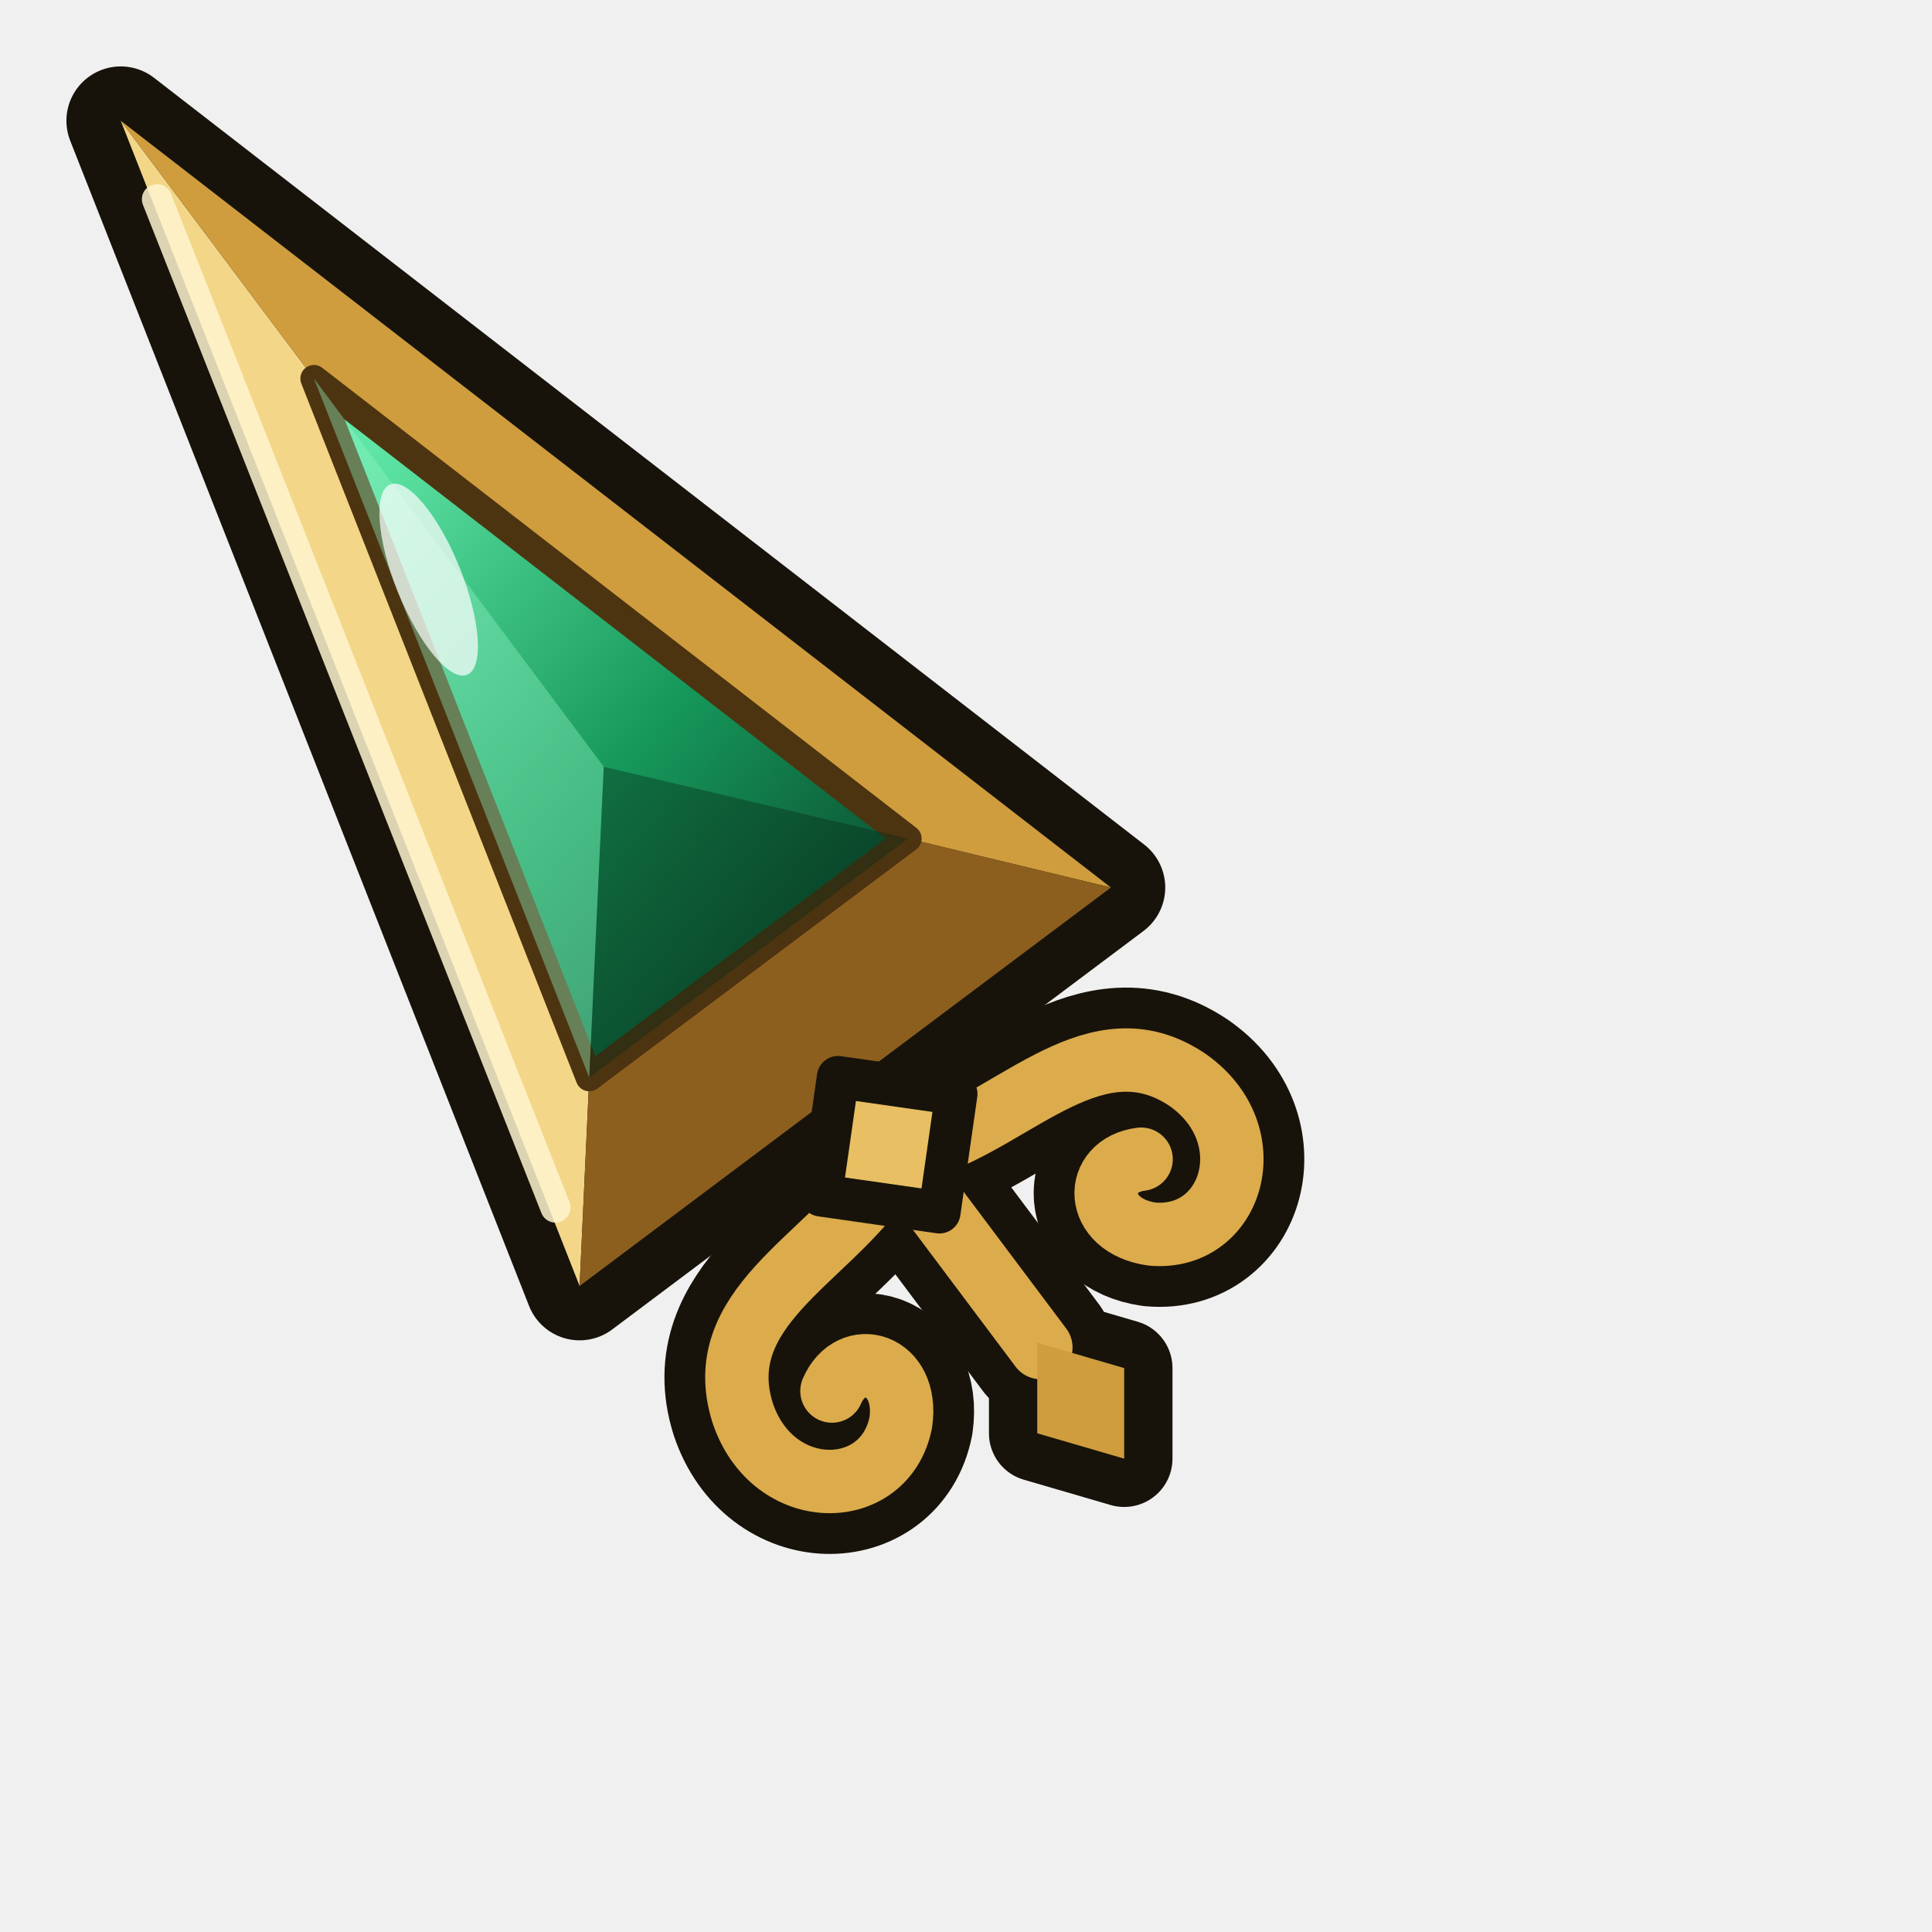
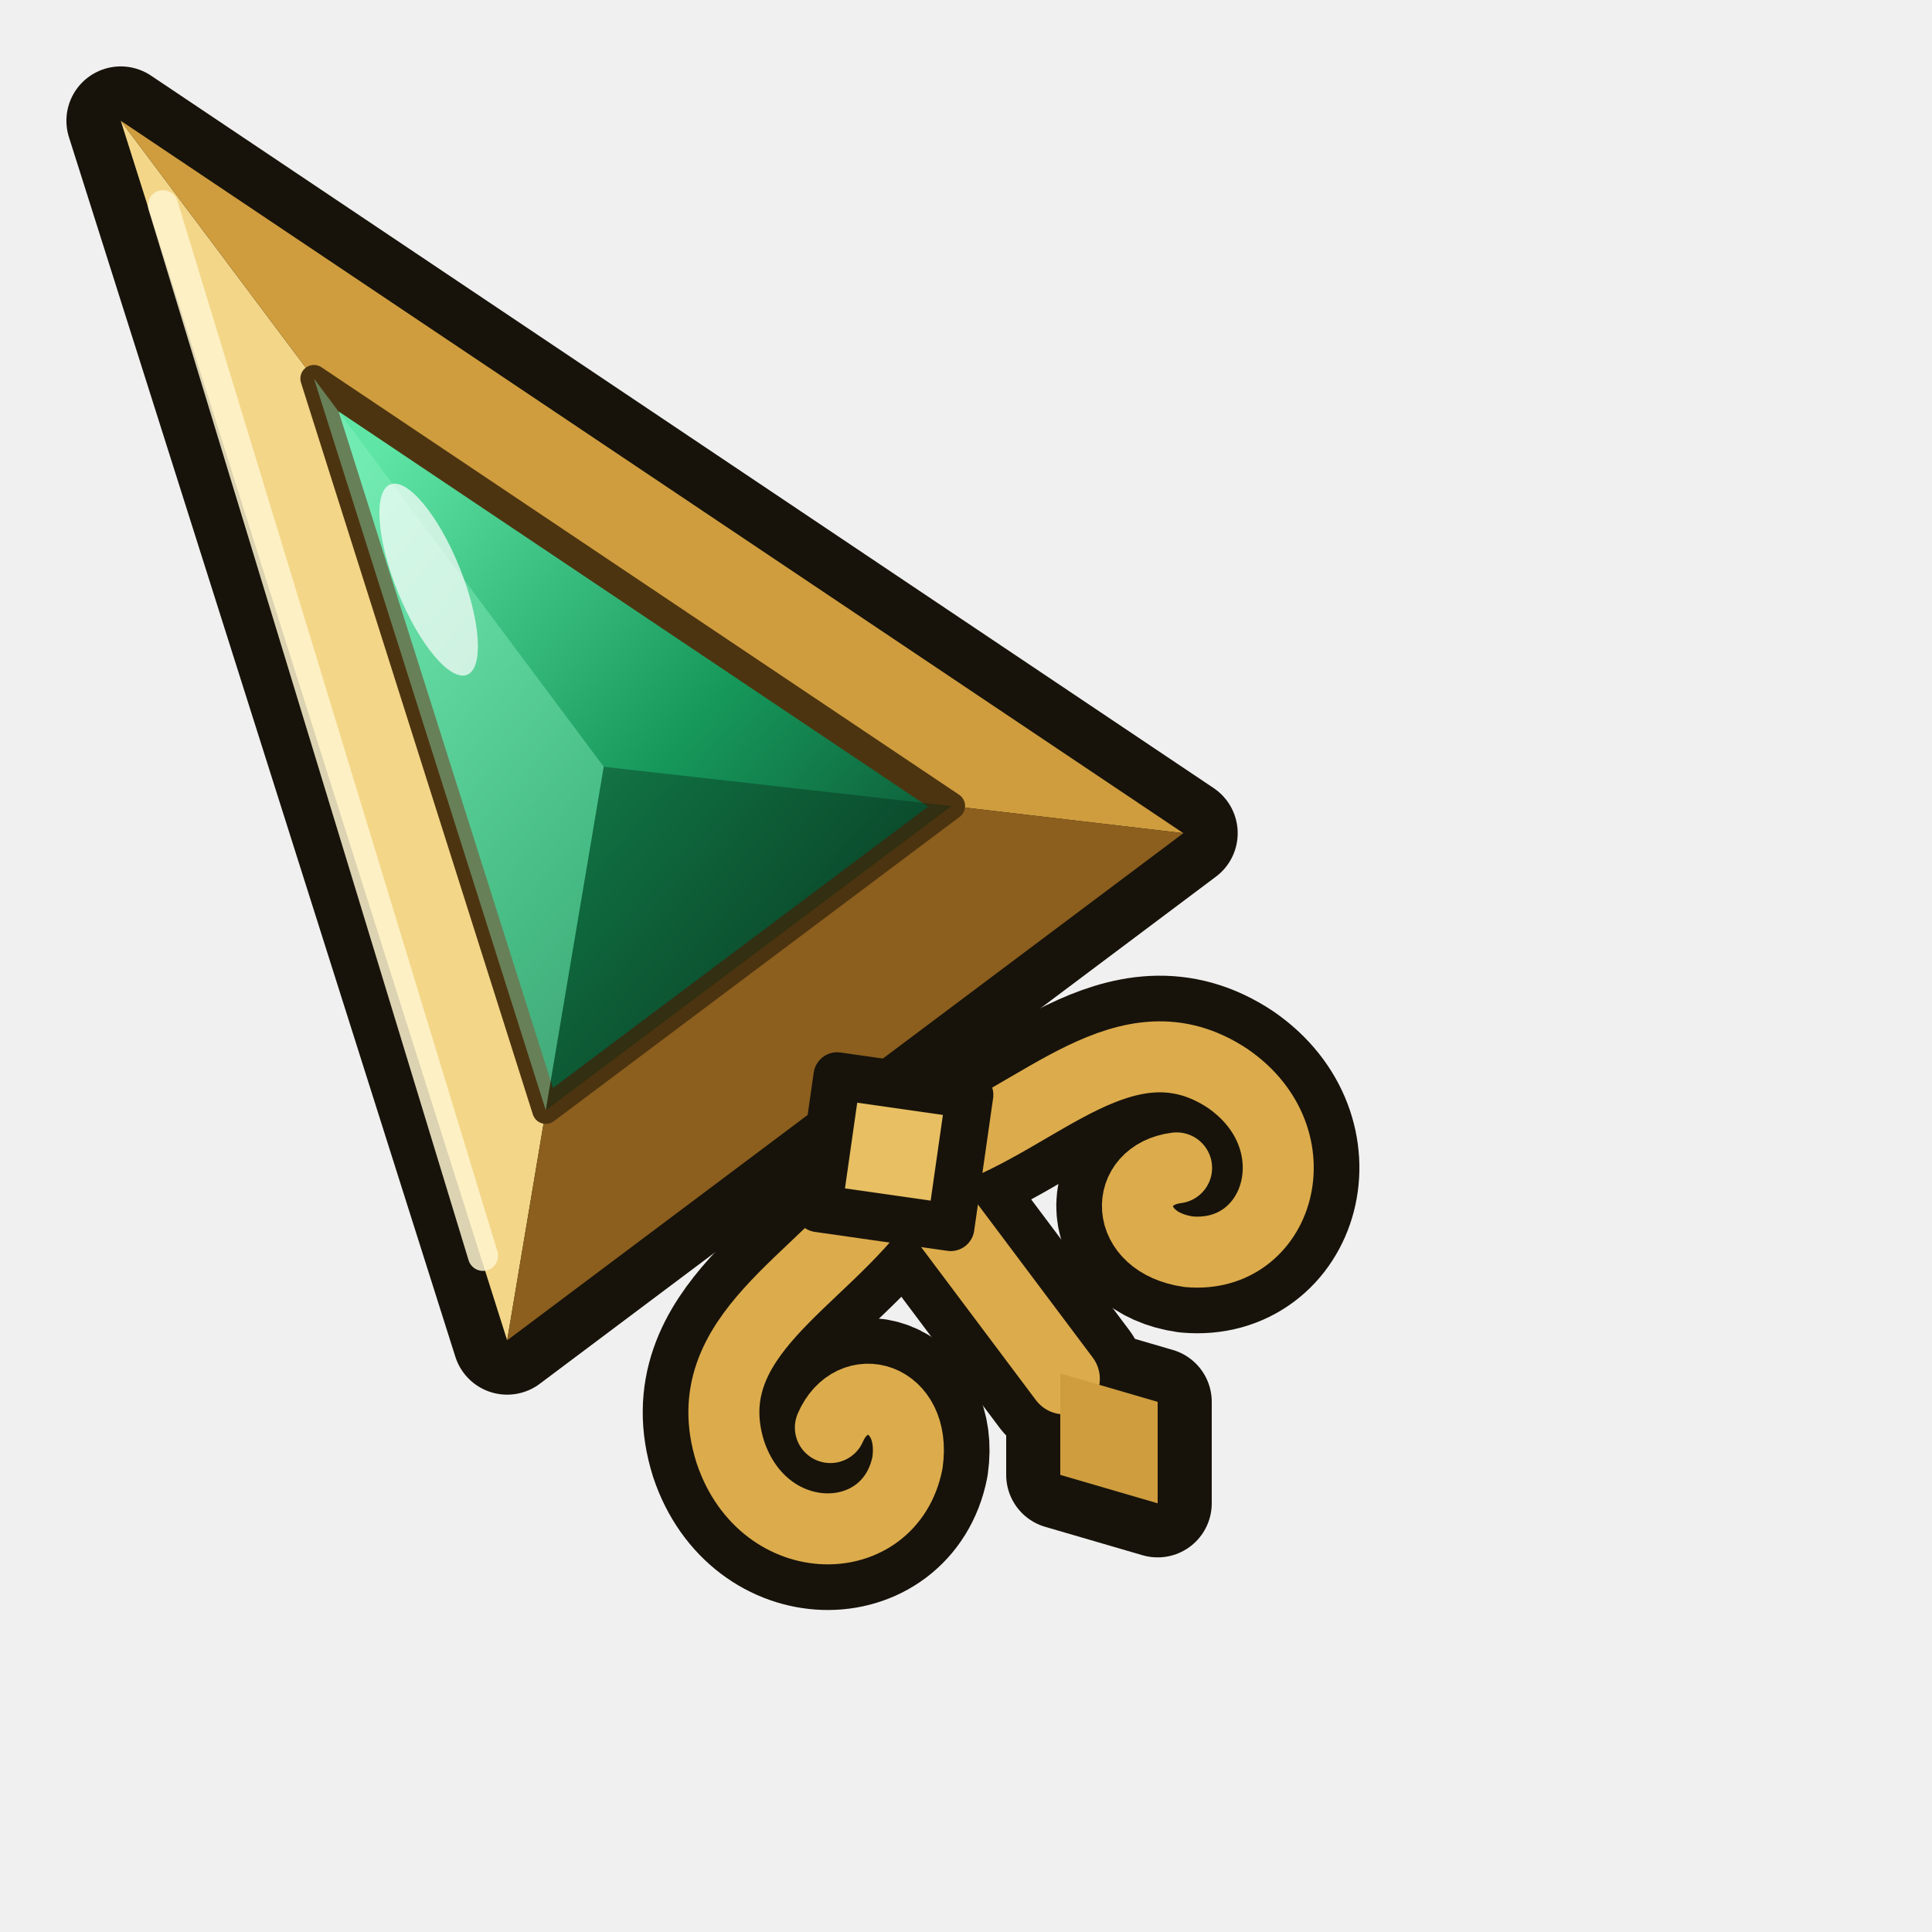
<svg xmlns="http://www.w3.org/2000/svg" width="32" height="32" viewBox="0 0 32 32">
  <defs>
    <linearGradient id="gem" x1="0.1" y1="0.1" x2="0.9" y2="0.9">
      <stop offset="0" stop-color="#5fe6a6" />
      <stop offset="0.55" stop-color="#16975a" />
      <stop offset="1" stop-color="#0a472c" />
    </linearGradient>
    <path id="scroll" d="M-0.5 1.6 C-2 2.1 -4 1.6 -4.6 3.3 C-5.1 4.8 -3.6 5.9 -2.6 5 C-1.9 4.3 -2.5 3.5 -3.2 3.9" />
  </defs>
  <g fill="none" stroke="#17130b" stroke-linecap="round" stroke-linejoin="round">
-     <path d="M2 2 L9.6 21.3 L18.4 14.7 Z" fill="#17130b" stroke-width="1.8" />
+     <path d="M2 2 L8.4 22.2 L19.6 13.8 Z" fill="#17130b" stroke-width="1.8" />
  </g>
-   <path d="M2 2 L9.6 21.3 L9.76 17.85 L5.2 6.27 Z" fill="#f3d688" />
-   <path d="M2 2 L18.4 14.7 L15.04 13.89 L5.2 6.27 Z" fill="#cf9d3e" />
-   <path d="M9.6 21.3 L18.4 14.7 L15.04 13.89 L9.76 17.85 Z" fill="#8c5f1e" />
-   <path d="M2.6 3.3 L9.2 20" stroke="#fff4cf" stroke-width="0.5" stroke-linecap="round" opacity="0.85" />
-   <path d="M5.2 6.27 L9.76 17.85 L15.04 13.89 Z" fill="url(#gem)" stroke="#4d3410" stroke-width="0.45" stroke-linejoin="round" />
-   <path d="M5.2 6.27 L10 12.7 L9.76 17.85 Z" fill="#8ff2c4" opacity="0.4" />
-   <path d="M9.76 17.85 L10 12.7 L15.04 13.89 Z" fill="#042716" opacity="0.38" />
+   <path d="M2 2 L8.4 22.2 L9.04 18.39 L5.2 6.27 Z" fill="#f3d688" />
+   <path d="M2 2 L19.6 13.8 L15.76 13.35 L5.2 6.27 Z" fill="#cf9d3e" />
+   <path d="M8.4 22.2 L19.6 13.8 L15.76 13.35 L9.04 18.39 Z" fill="#8c5f1e" />
+   <path d="M2.7 3.4 L8 20.8" stroke="#fff4cf" stroke-width="0.5" stroke-linecap="round" opacity="0.85" />
+   <path d="M5.2 6.27 L9.04 18.39 L15.76 13.35 Z" fill="url(#gem)" stroke="#4d3410" stroke-width="0.45" stroke-linejoin="round" />
+   <path d="M5.2 6.27 L10 12.7 L9.04 18.39 Z" fill="#8ff2c4" opacity="0.4" />
+   <path d="M9.04 18.39 L10 12.7 L15.76 13.35 Z" fill="#042716" opacity="0.38" />
  <ellipse cx="7.1" cy="9.6" rx="0.55" ry="1.7" transform="rotate(-22 7.1 9.6)" fill="#ffffff" opacity="0.7" />
-   <g transform="translate(14 18) rotate(-36.87)" stroke-linecap="round" stroke-linejoin="round">
+   <g transform="translate(14 18) rotate(-36.87) scale(1.12)" stroke-linecap="round" stroke-linejoin="round">
    <g fill="none" stroke="#17130b" stroke-width="2.4">
      <use href="#scroll" />
      <use href="#scroll" transform="scale(-1 1)" />
      <path d="M0 2.2 L0 5.4" />
    </g>
    <path d="M0 5.3 L0.9 6.5 L0 7.7 L-0.9 6.5 Z" fill="#17130b" stroke="#17130b" stroke-width="1.6" />
    <g fill="none" stroke="#dcab4b" stroke-width="1.05">
      <use href="#scroll" />
      <use href="#scroll" transform="scale(-1 1)" />
      <path d="M0 2.2 L0 5.4" />
    </g>
    <path d="M0 5.3 L0.9 6.5 L0 7.7 L-0.9 6.5 Z" fill="#cf9d3e" />
    <path d="M0 -0.2 L1.4 1.2 L0 2.6 L-1.4 1.2 Z" fill="#e8bf62" stroke="#17130b" stroke-width="0.7" />
  </g>
</svg>
